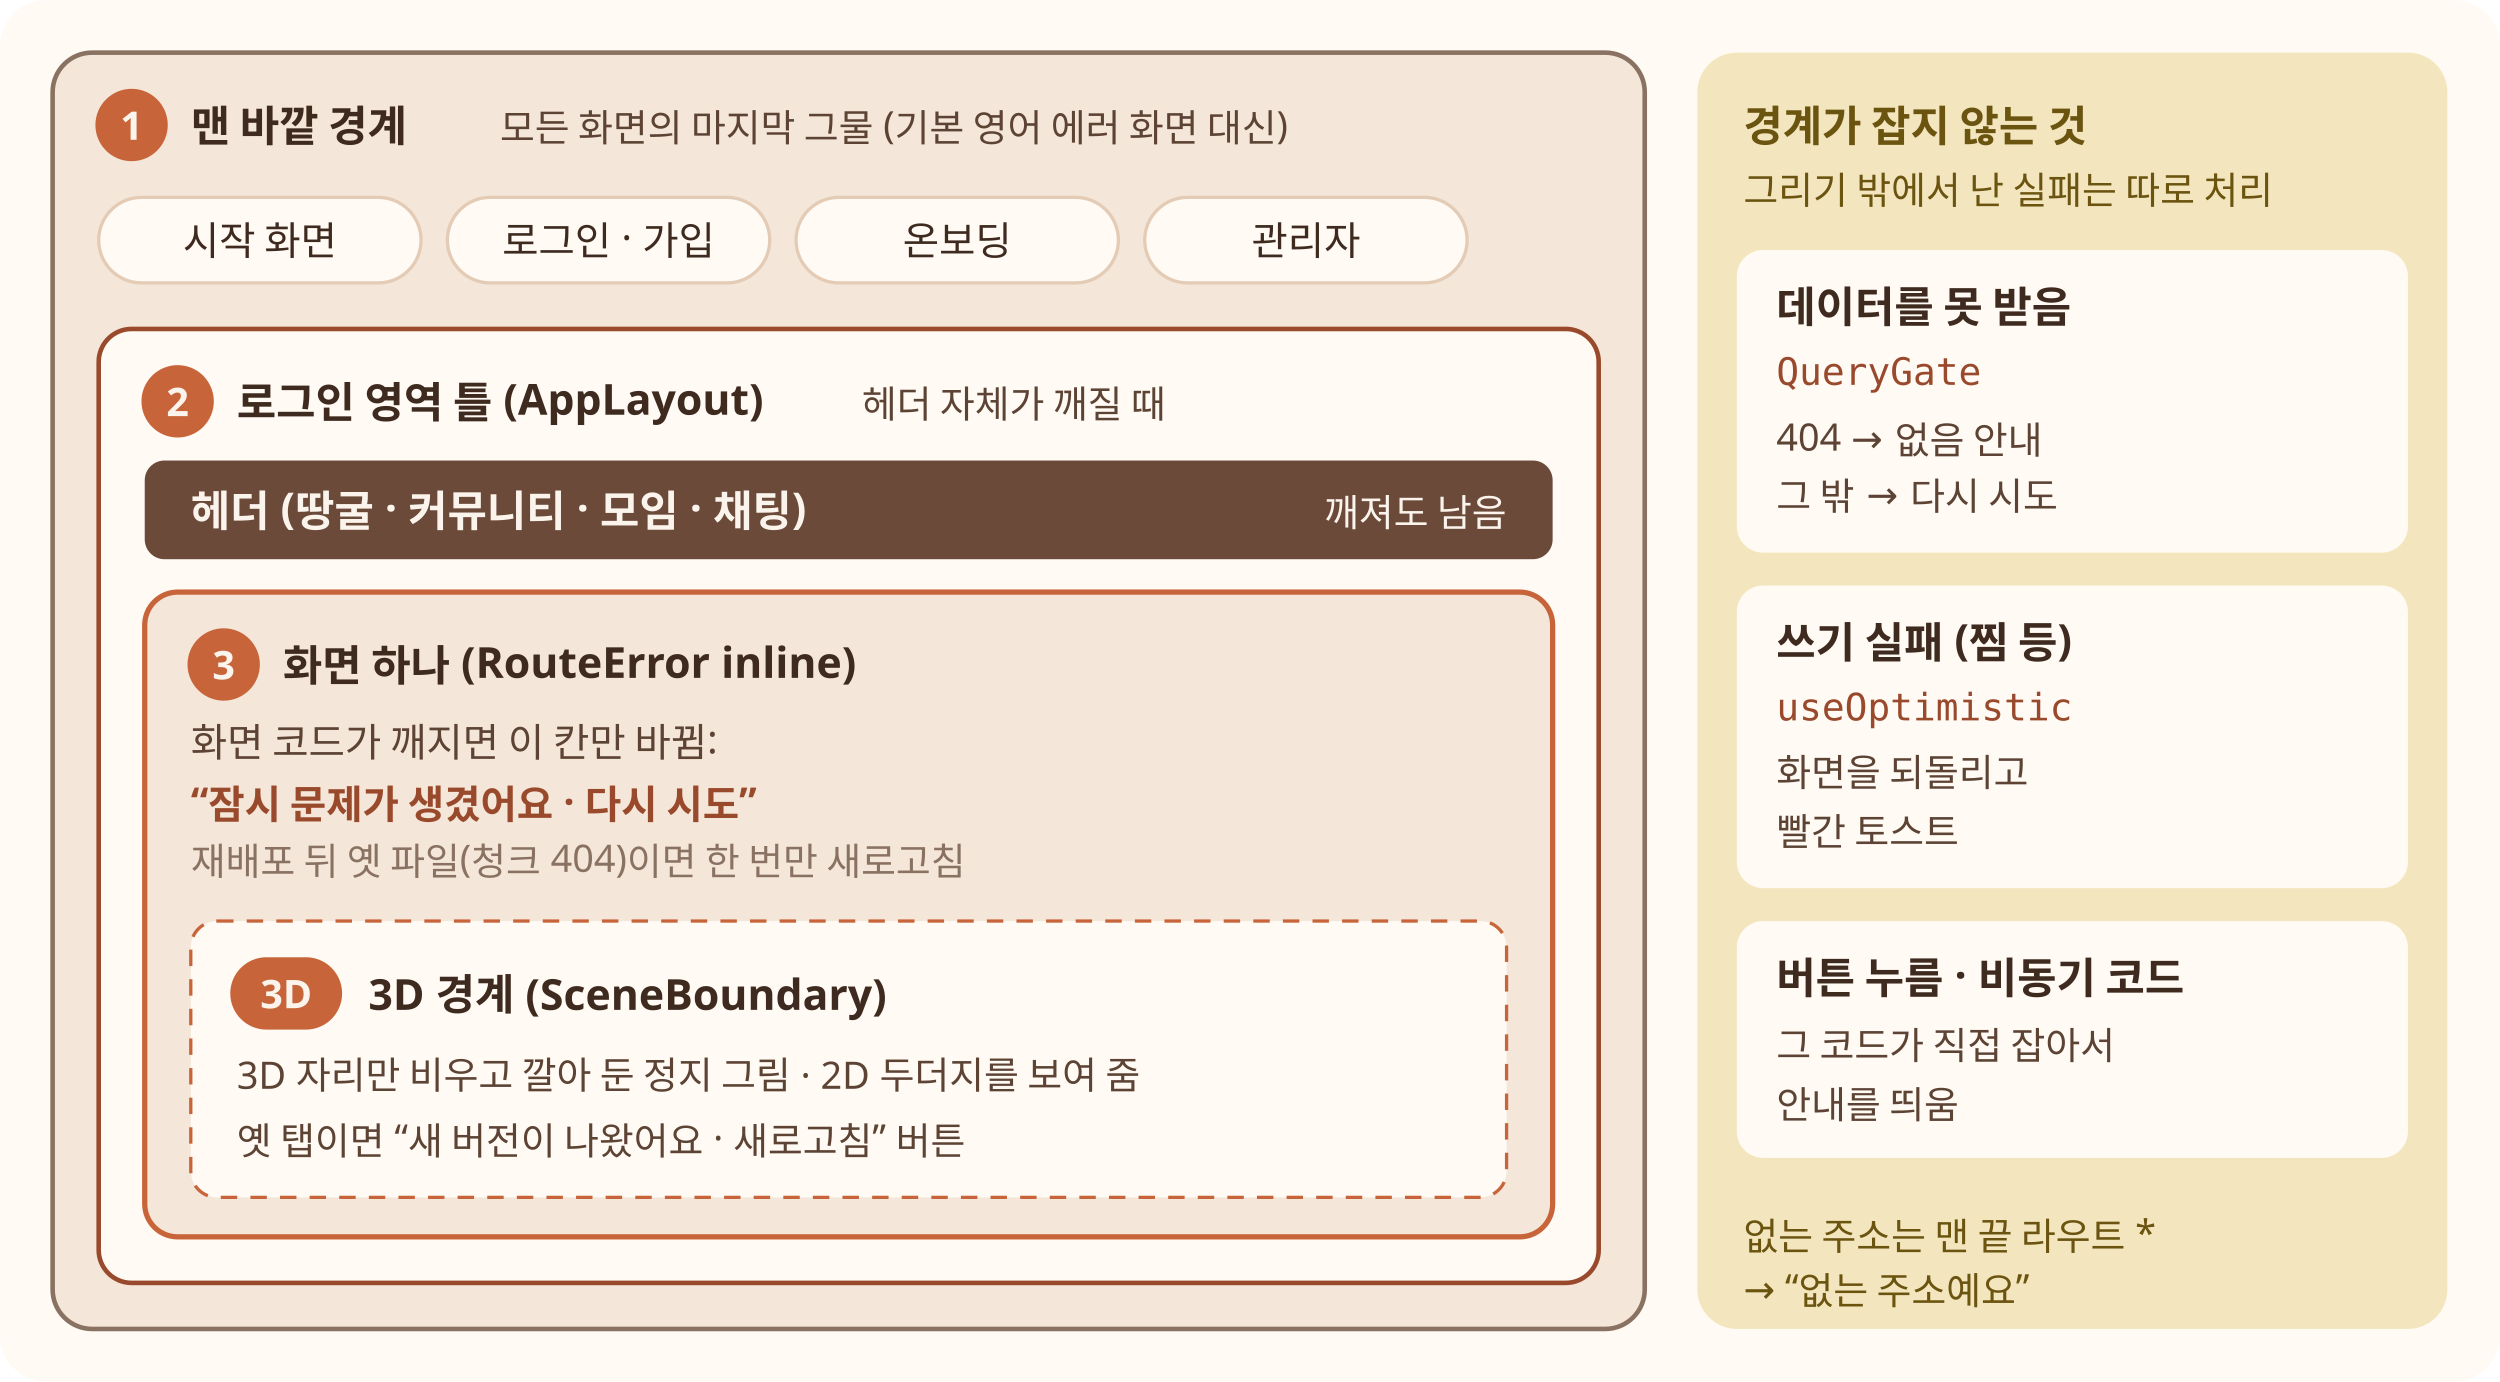
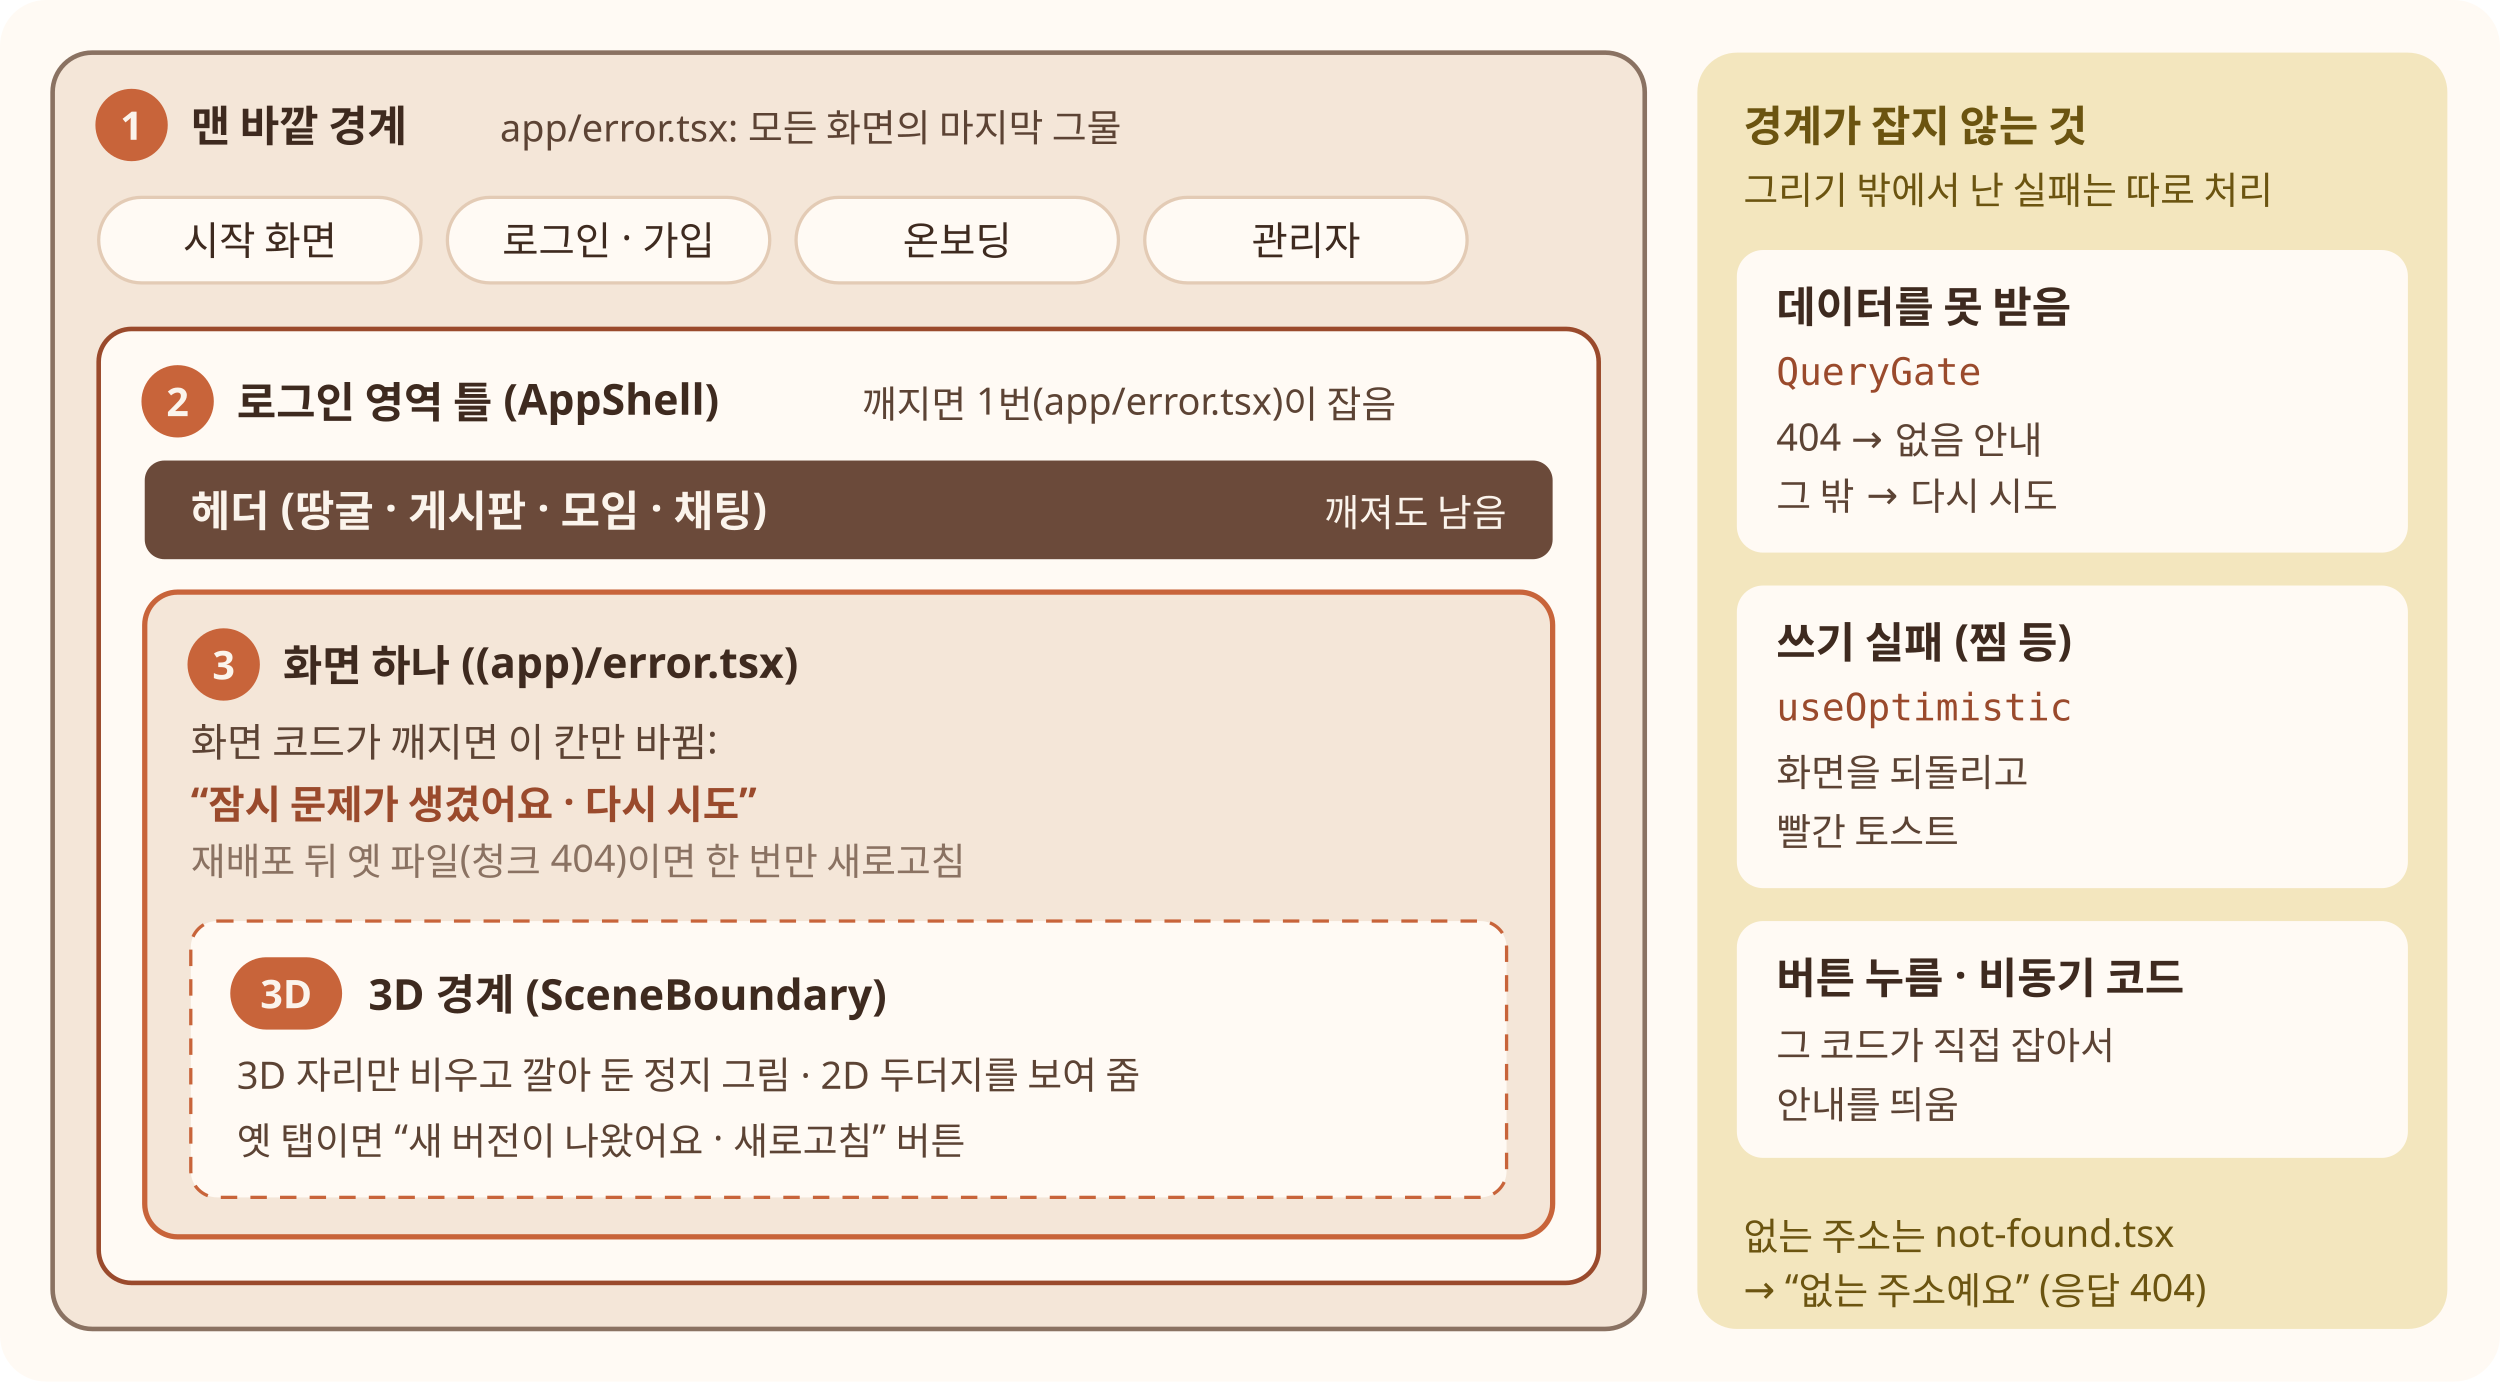
<svg xmlns="http://www.w3.org/2000/svg" viewBox="0 0 760 420" width="760" height="420" role="img" aria-label="에러 경계는 맨 바깥, 로그인 영역 틀, 화면 하나의 세 겹이고 그 안에 3D 경계가 따로 있어 깨진 칸만 안내로 바뀌며, 데이터·쓰기 실패는 경계가 아니라 QueryGate와 useOptimistic이 처리한다" font-family="'Noto Sans KR','Malgun Gothic','Apple SD Gothic Neo',sans-serif" font-size="13" style="fill:var(--ink,#3e2a1f)">
  <rect width="760" height="420" rx="14" style="fill:var(--fig-bg,#fffaf4)" />
  <rect x="16" y="16" width="484" height="388" rx="12" style="fill:var(--box,#f4e6d8);stroke:var(--ink-mute,#8a7262)" stroke-width="1.4" />
  <circle cx="40" cy="38" r="11" style="fill:var(--cta,#c8643a)" />
  <text x="40" y="42.5" text-anchor="middle" font-size="12" font-weight="700" style="fill:var(--on-strong,#fbf4ec)">1</text>
  <text x="58" y="43" font-weight="700">맨 바깥 경계</text>
-   <text x="152" y="43" font-size="11.5" style="fill:var(--ink-soft,#5c4334)">모든 화면의 마지막 그물 (기본 영어 에러 화면 대신)</text>
+   <text x="152" y="43" font-size="11.5" style="fill:var(--ink-soft,#5c4334)">app/error.tsx: 모든 화면의 마지막 그물</text>
  <g font-size="12" text-anchor="middle">
    <rect x="30" y="60" width="98" height="26" rx="13" style="fill:var(--fig-bg,#fffaf4);stroke:var(--box-line,#e3cbb5)" />
    <text x="79" y="77.5">시작 화면</text>
    <rect x="136" y="60" width="98" height="26" rx="13" style="fill:var(--fig-bg,#fffaf4);stroke:var(--box-line,#e3cbb5)" />
    <text x="185" y="77.5">로그인 · 가입</text>
    <rect x="242" y="60" width="98" height="26" rx="13" style="fill:var(--fig-bg,#fffaf4);stroke:var(--box-line,#e3cbb5)" />
    <text x="291" y="77.5">온보딩</text>
    <rect x="348" y="60" width="98" height="26" rx="13" style="fill:var(--fig-bg,#fffaf4);stroke:var(--box-line,#e3cbb5)" />
    <text x="397" y="77.5">관리자</text>
  </g>
  <rect x="30" y="100" width="456" height="290" rx="10" style="fill:var(--fig-bg,#fffaf4);stroke:var(--accent,#9a4a2c)" stroke-width="1.4" />
  <circle cx="54" cy="122" r="11" style="fill:var(--cta,#c8643a)" />
  <text x="54" y="126.5" text-anchor="middle" font-size="12" font-weight="700" style="fill:var(--on-strong,#fbf4ec)">2</text>
-   <text x="72" y="127" font-weight="700">로그인 영역 틀 (AppLayout)</text>
-   <text x="262" y="127" font-size="11.5" style="fill:var(--ink-soft,#5c4334)">헤더 자체가 깨질 때</text>
+   <text x="72" y="127" font-weight="700">로그인 영역 틀 (AppShell)</text>
+   <text x="262" y="127" font-size="11.5" style="fill:var(--ink-soft,#5c4334)">깨지면 1번(app/error.tsx)이 잡음</text>
  <rect x="44" y="140" width="428" height="30" rx="6" style="fill:var(--strong,#6b4a3a)" />
-   <text x="58" y="160" font-weight="700" style="fill:var(--on-strong,#fbf4ec)">헤더 (땅굴 · 커뮤니티 · 모임 · 채팅)</text>
+   <text x="58" y="160" font-weight="700" style="fill:var(--on-strong,#fbf4ec)">헤더 (땅굴 · 게시판 · 모임 · 채팅)</text>
  <text x="458" y="160" text-anchor="end" font-size="11.5" style="fill:var(--on-strong,#fbf4ec)">깨져도 남음</text>
  <rect x="44" y="180" width="428" height="196" rx="10" style="fill:var(--box,#f4e6d8);stroke:var(--cta,#c8643a)" stroke-width="1.6" />
  <circle cx="68" cy="202" r="11" style="fill:var(--cta,#c8643a)" />
  <text x="68" y="206.5" text-anchor="middle" font-size="12" font-weight="700" style="fill:var(--on-strong,#fbf4ec)">3</text>
-   <text x="86" y="207" font-weight="700">화면 하나 (RouteError inline)</text>
+   <text x="86" y="207" font-weight="700">화면 하나 ((app)/error.tsx)</text>
  <text x="58" y="230" font-size="12" style="fill:var(--ink-soft,#5c4334)">화면 코드가 깨지면 이 칸만 바뀜:</text>
  <text x="58" y="248" font-size="12" font-weight="700" style="fill:var(--accent,#9a4a2c)">“잠시 문제가 생겼어요 · 다시 시도”</text>
  <text x="58" y="266" font-size="11.5" style="fill:var(--ink-mute,#8a7262)">재배포 뒤 옛 파일(청크 404)이면 한 번만 새로고침</text>
  <rect x="58" y="280" width="400" height="84" rx="8" style="fill:var(--fig-bg,#fffaf4);stroke:var(--cta,#c8643a)" stroke-dasharray="5 4" />
  <rect x="70" y="291" width="34" height="22" rx="11" style="fill:var(--cta,#c8643a)" />
  <text x="87" y="306.5" text-anchor="middle" font-size="12" font-weight="700" style="fill:var(--on-strong,#fbf4ec)">3D</text>
  <text x="112" y="307" font-weight="700">3D 경계 (SceneBoundary)</text>
  <text x="72" y="331" font-size="11.5" style="fill:var(--ink-soft,#5c4334)">3D 자리만 비우고 깔아 둔 정지 그림 · 2D 두더지를 보여 줌</text>
  <text x="72" y="351" font-size="11.5" style="fill:var(--ink-soft,#5c4334)">옛 탭이면 “새 버전이 나왔어요 · 새로고침” 버튼</text>
  <rect x="516" y="16" width="228" height="388" rx="12" style="fill:var(--chip-butter-bg,#f3e6be)" />
  <text x="530" y="43" font-weight="700" style="fill:var(--chip-butter-fg,#6b5410)">경계가 잡지 않는 것</text>
  <text x="530" y="62" font-size="11.5" style="fill:var(--chip-butter-fg,#6b5410)">그리기 밖에서 난 실패는 따로 처리</text>
  <rect x="528" y="76" width="204" height="92" rx="8" style="fill:var(--fig-bg,#fffaf4)" />
  <text x="540" y="98" font-weight="700">데이터를 못 받음</text>
  <text x="540" y="117" font-size="11.5" font-family="'Nanum Gothic Coding',Consolas,monospace" style="fill:var(--accent,#9a4a2c)">QueryGate</text>
  <text x="540" y="137" font-size="11.5" style="fill:var(--ink-soft,#5c4334)">404 → 없음 안내</text>
  <text x="540" y="155" font-size="11.5" style="fill:var(--ink-soft,#5c4334)">그 밖 → 다시 시도</text>
  <rect x="528" y="178" width="204" height="92" rx="8" style="fill:var(--fig-bg,#fffaf4)" />
  <text x="540" y="200" font-weight="700">쓰기 실패 (찜 등)</text>
  <text x="540" y="219" font-size="11.5" font-family="'Nanum Gothic Coding',Consolas,monospace" style="fill:var(--accent,#9a4a2c)">useOptimistic</text>
  <text x="540" y="239" font-size="11.5" style="fill:var(--ink-soft,#5c4334)">화면을 되돌리고</text>
  <text x="540" y="257" font-size="11.5" style="fill:var(--ink-soft,#5c4334)">빨간 토스트</text>
  <rect x="528" y="280" width="204" height="72" rx="8" style="fill:var(--fig-bg,#fffaf4)" />
  <text x="540" y="302" font-weight="700">버튼 누름 · 비동기 코드</text>
  <text x="540" y="322" font-size="11.5" style="fill:var(--ink-soft,#5c4334)">그 코드가 직접 잡아서</text>
  <text x="540" y="340" font-size="11.5" style="fill:var(--ink-soft,#5c4334)">안내를 띄움</text>
-   <text x="530" y="380" font-size="11.5" style="fill:var(--chip-butter-fg,#6b5410)">없는 주소는 맨 끝 라우트 *</text>
-   <text x="530" y="396" font-size="11.5" style="fill:var(--chip-butter-fg,#6b5410)">→ “없는 주소예요”</text>
+   <text x="530" y="380" font-size="11.5" style="fill:var(--chip-butter-fg,#6b5410)">없는 주소는 not-found.tsx</text>
+   <text x="530" y="396" font-size="11.5" style="fill:var(--chip-butter-fg,#6b5410)">→ “없는 주소예요” (응답 404)</text>
</svg>
